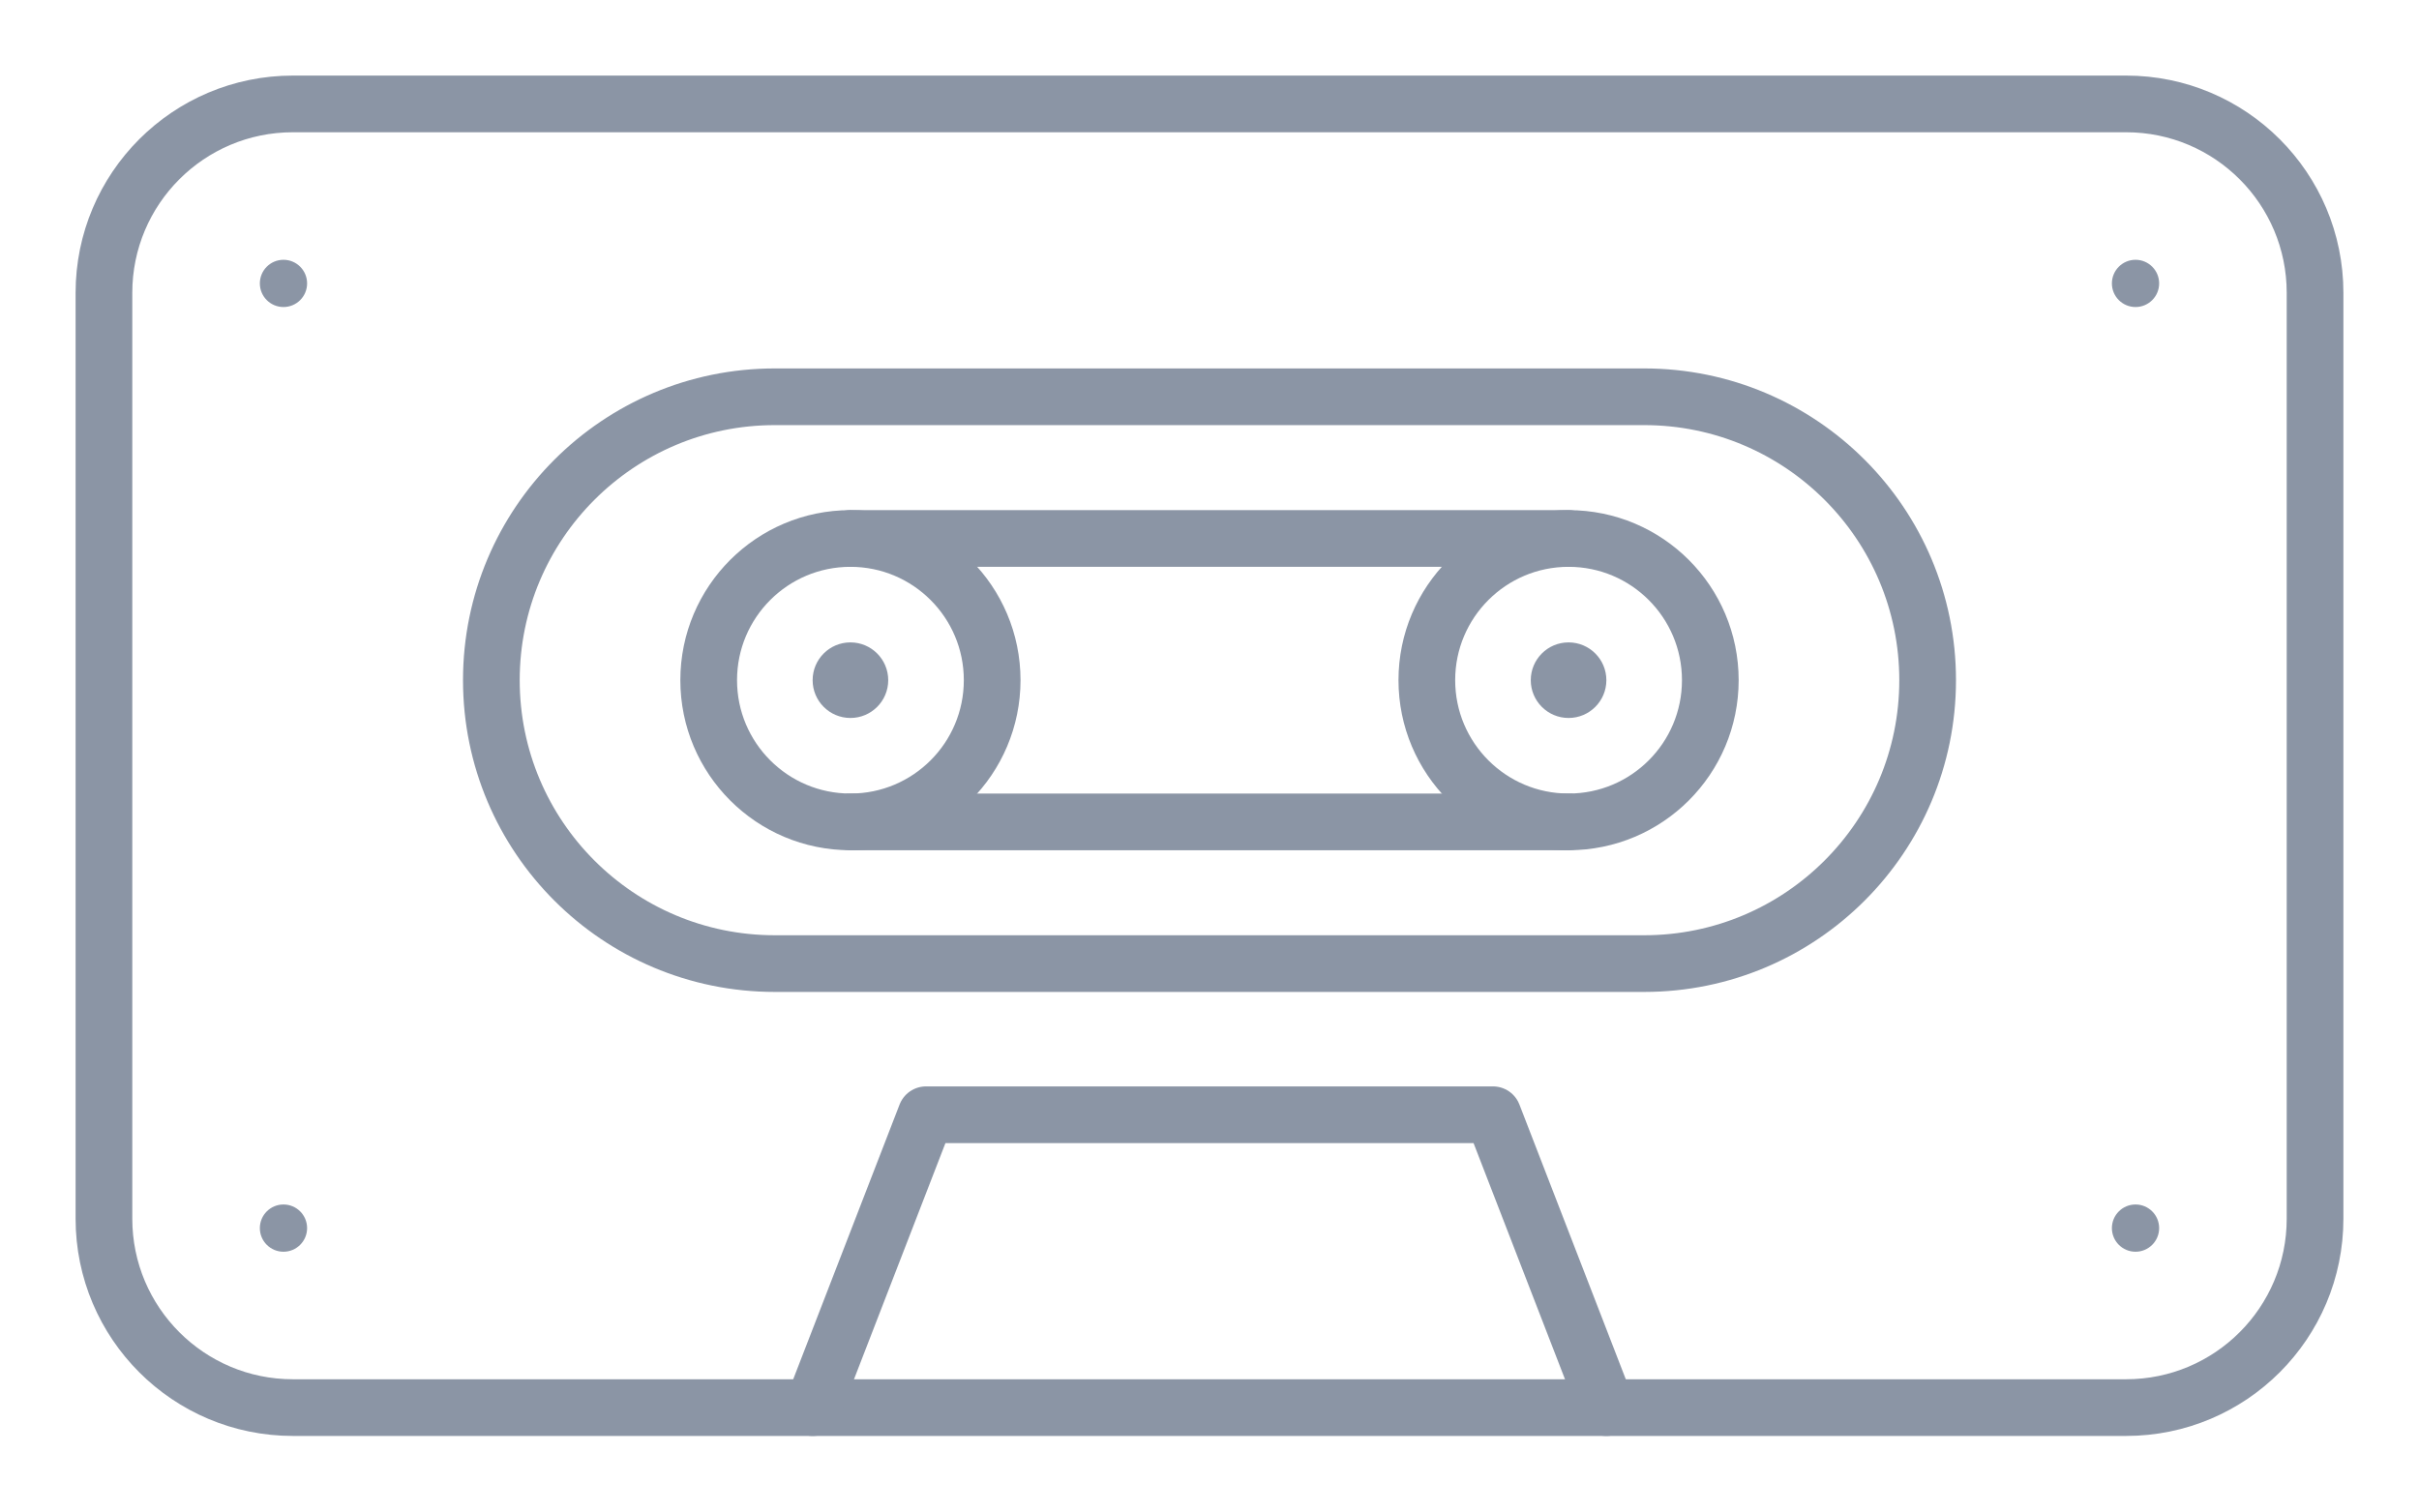
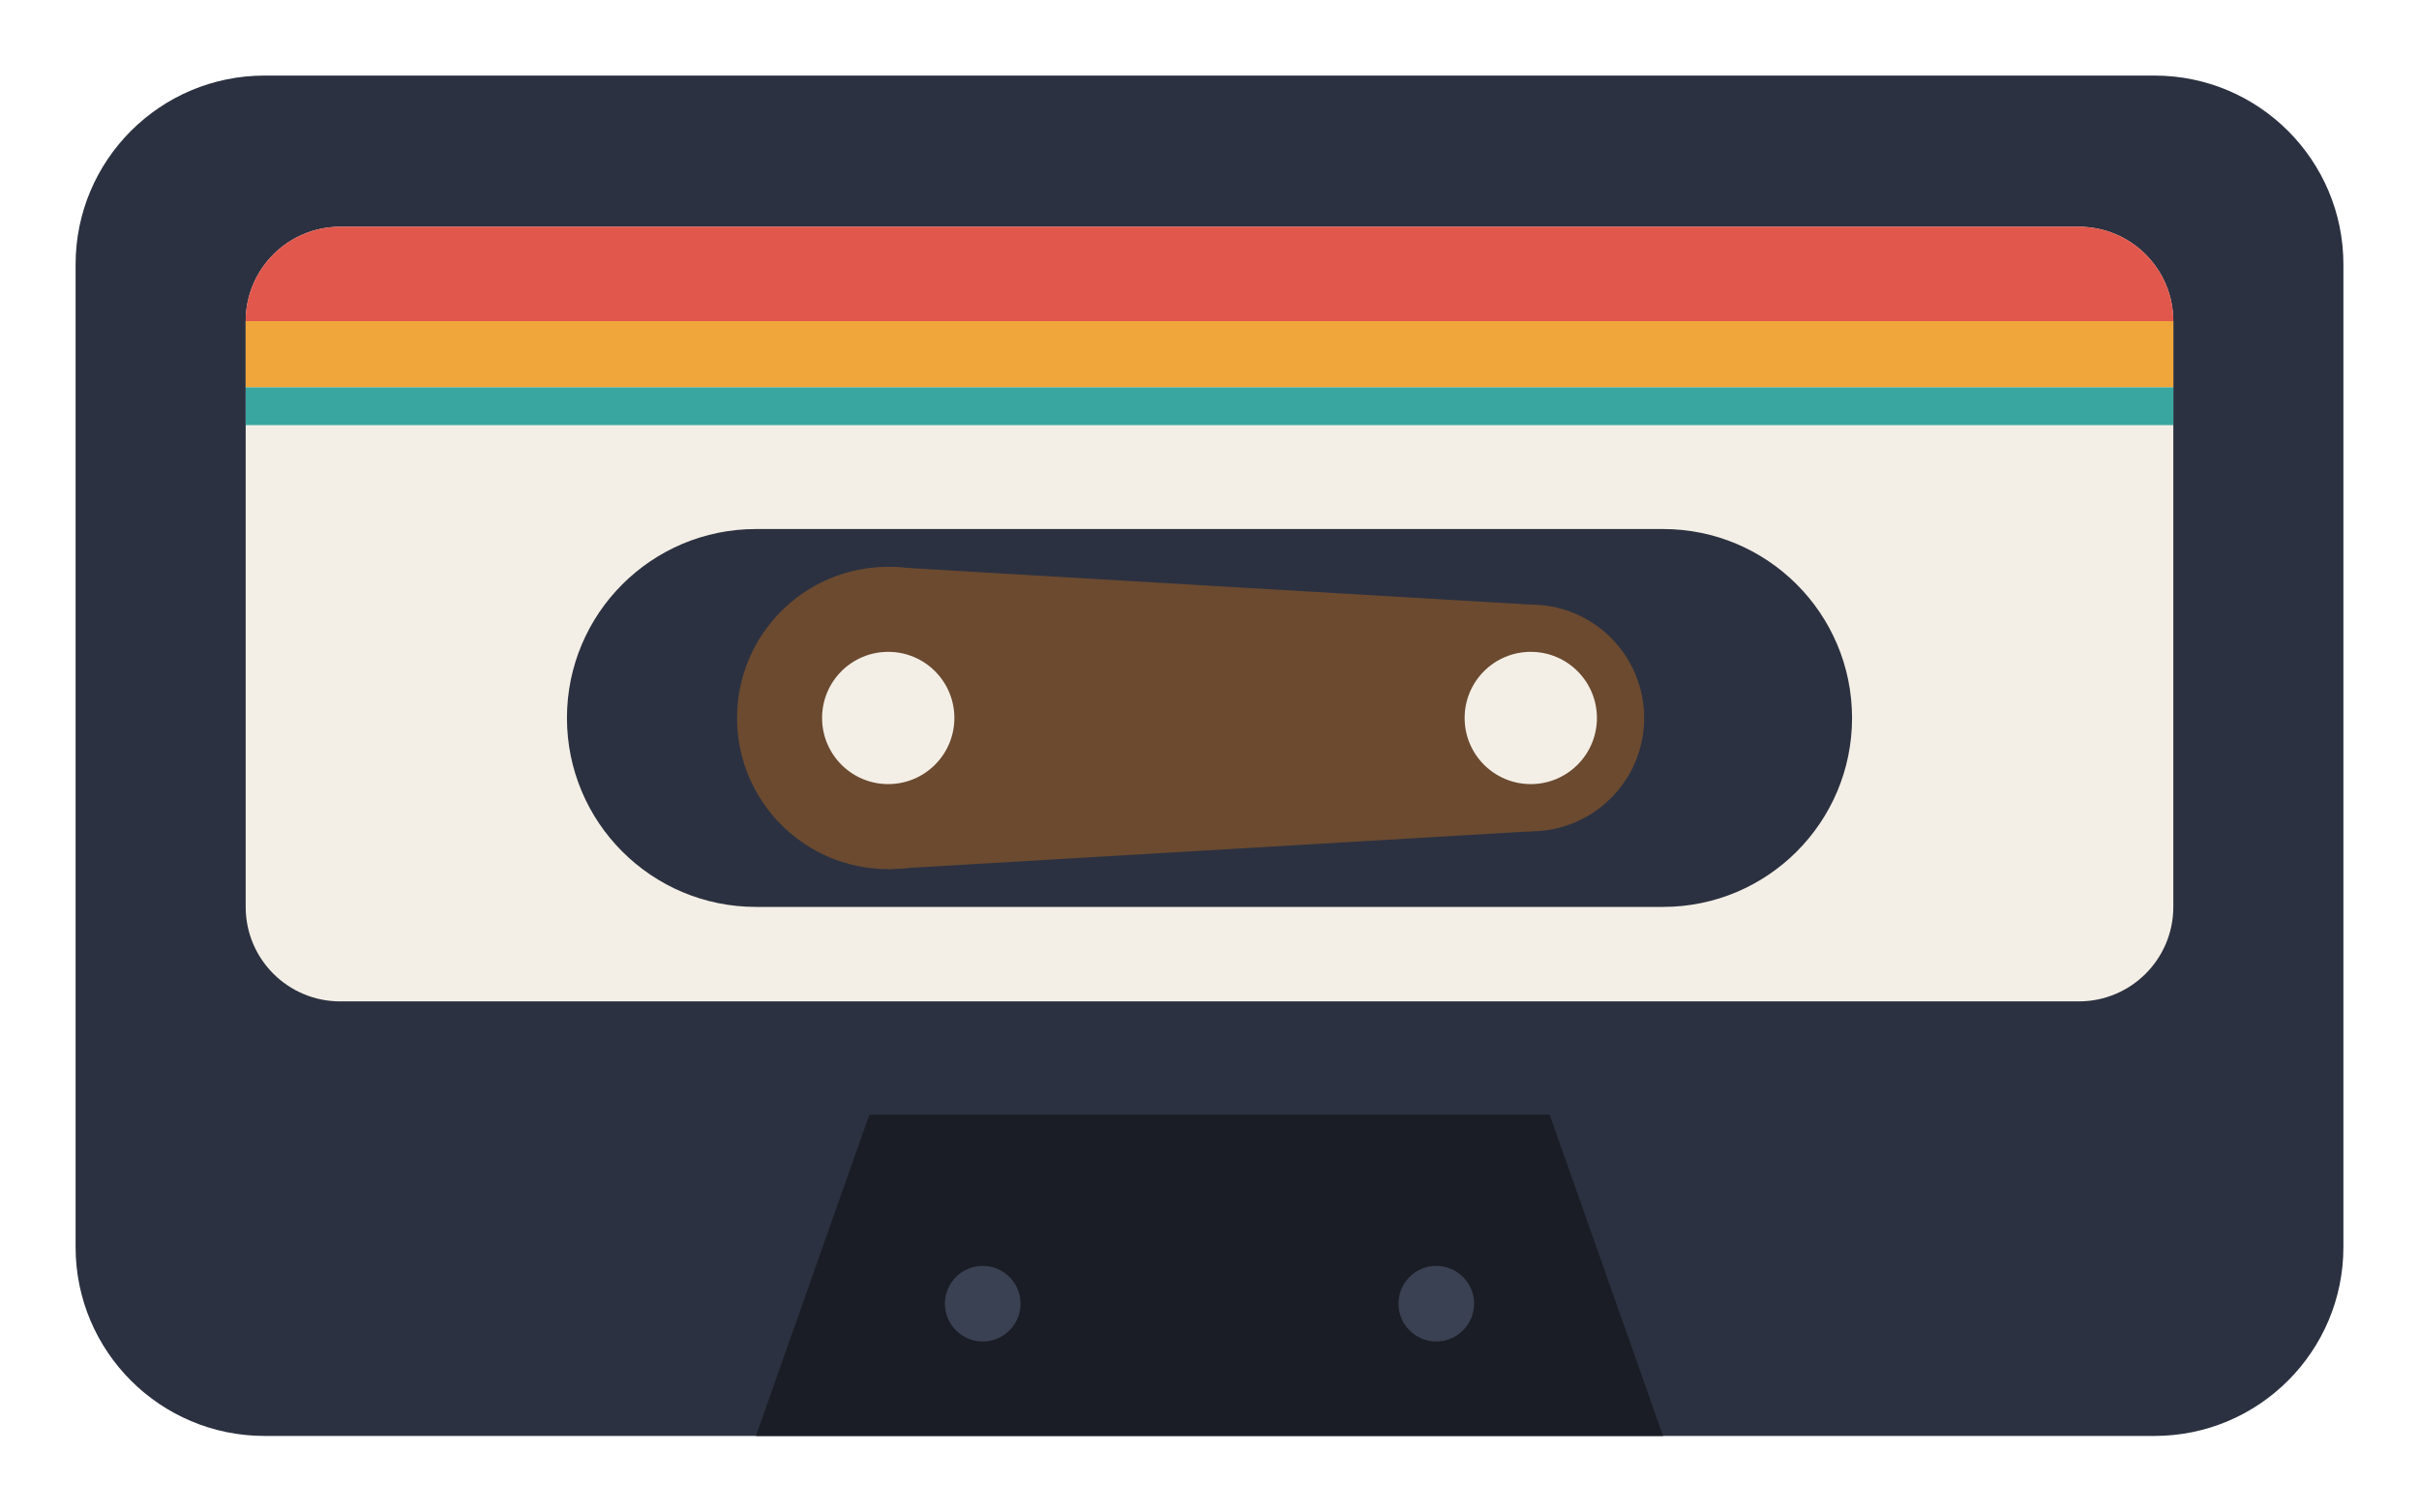
- <svg xmlns="http://www.w3.org/2000/svg" viewBox="0 0 256 160" width="256" height="160" role="img" aria-label="tapedeck" fill="none" stroke="#8b95a5" stroke-width="6" stroke-linecap="round" stroke-linejoin="round">
-   <rect x="11" y="11" width="234" height="138" rx="20" />
-   <rect x="52" y="42" width="152" height="60" rx="30" />
-   <circle cx="90" cy="72" r="15" />
-   <circle cx="166" cy="72" r="15" />
-   <circle cx="90" cy="72" r="4" fill="#8b95a5" stroke="none" />
-   <circle cx="166" cy="72" r="4" fill="#8b95a5" stroke="none" />
-   <line x1="90" y1="57" x2="166" y2="57" />
-   <line x1="90" y1="87" x2="166" y2="87" />
-   <path d="M98 118 L158 118 L170 149 M86 149 L98 118" />
-   <circle cx="30" cy="30" r="2.5" fill="#8b95a5" stroke="none" />
-   <circle cx="226" cy="30" r="2.5" fill="#8b95a5" stroke="none" />
-   <circle cx="30" cy="130" r="2.5" fill="#8b95a5" stroke="none" />
-   <circle cx="226" cy="130" r="2.5" fill="#8b95a5" stroke="none" />
+ <svg xmlns="http://www.w3.org/2000/svg" viewBox="0 0 256 160" width="256" height="160" role="img" aria-label="tapedeck">
+   <defs>
+     <clipPath id="label">
+       <rect x="26" y="24" width="204" height="82" rx="10" />
+     </clipPath>
+   </defs>
+   <rect x="8" y="8" width="240" height="144" rx="20" fill="#2b3140" />
+   <g clip-path="url(#label)">
+     <rect x="26" y="24" width="204" height="82" fill="#f4efe6" />
+     <rect x="26" y="24" width="204" height="10" fill="#e2574c" />
+     <rect x="26" y="34" width="204" height="7" fill="#f0a63a" />
+     <rect x="26" y="41" width="204" height="4" fill="#3aa6a0" />
+   </g>
+   <rect x="60" y="56" width="136" height="40" rx="20" fill="#2b3140" />
+   <path d="M94 60 L162 64 L162 88 L94 92 Z" fill="#6b4a30" />
+   <circle cx="94" cy="76" r="16" fill="#6b4a30" />
+   <circle cx="162" cy="76" r="12" fill="#6b4a30" />
+   <circle cx="94" cy="76" r="7" fill="#f4efe6" />
+   <circle cx="162" cy="76" r="7" fill="#f4efe6" />
+   <path d="M92 118 L164 118 L176 152 L80 152 Z" fill="#1a1d25" />
+   <circle cx="104" cy="138" r="4" fill="#3a4152" />
+   <circle cx="152" cy="138" r="4" fill="#3a4152" />
</svg>
